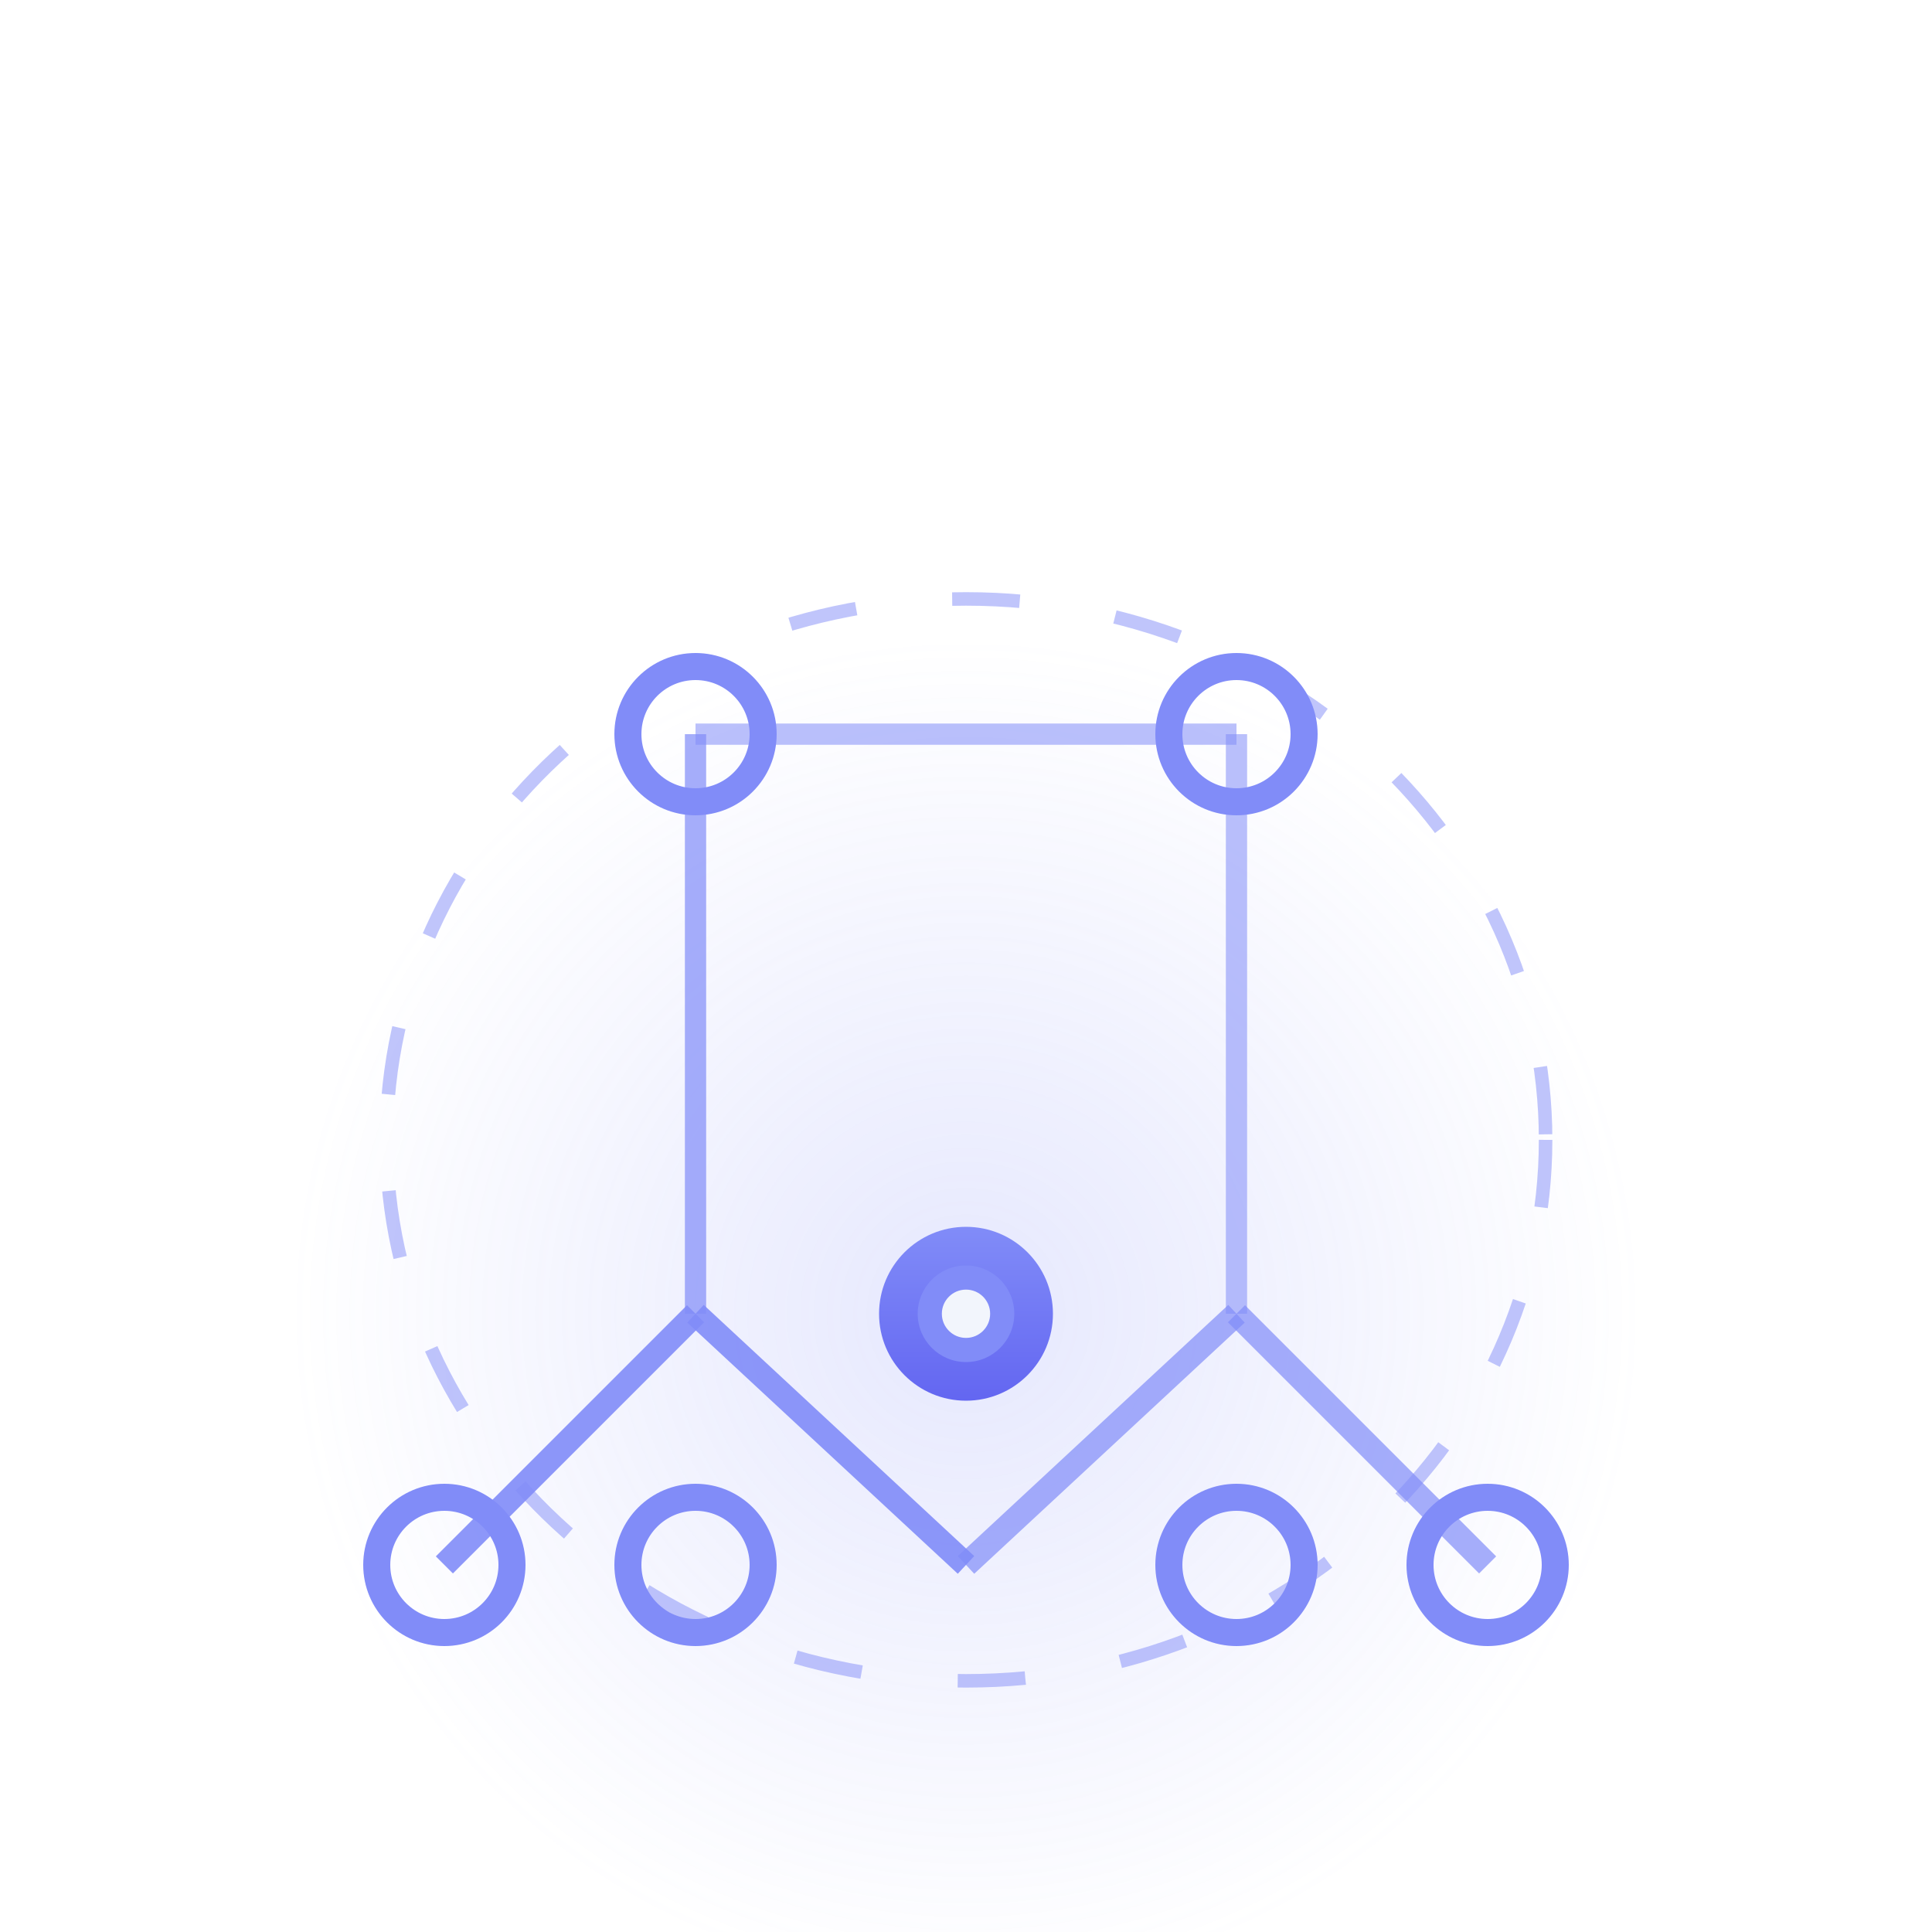
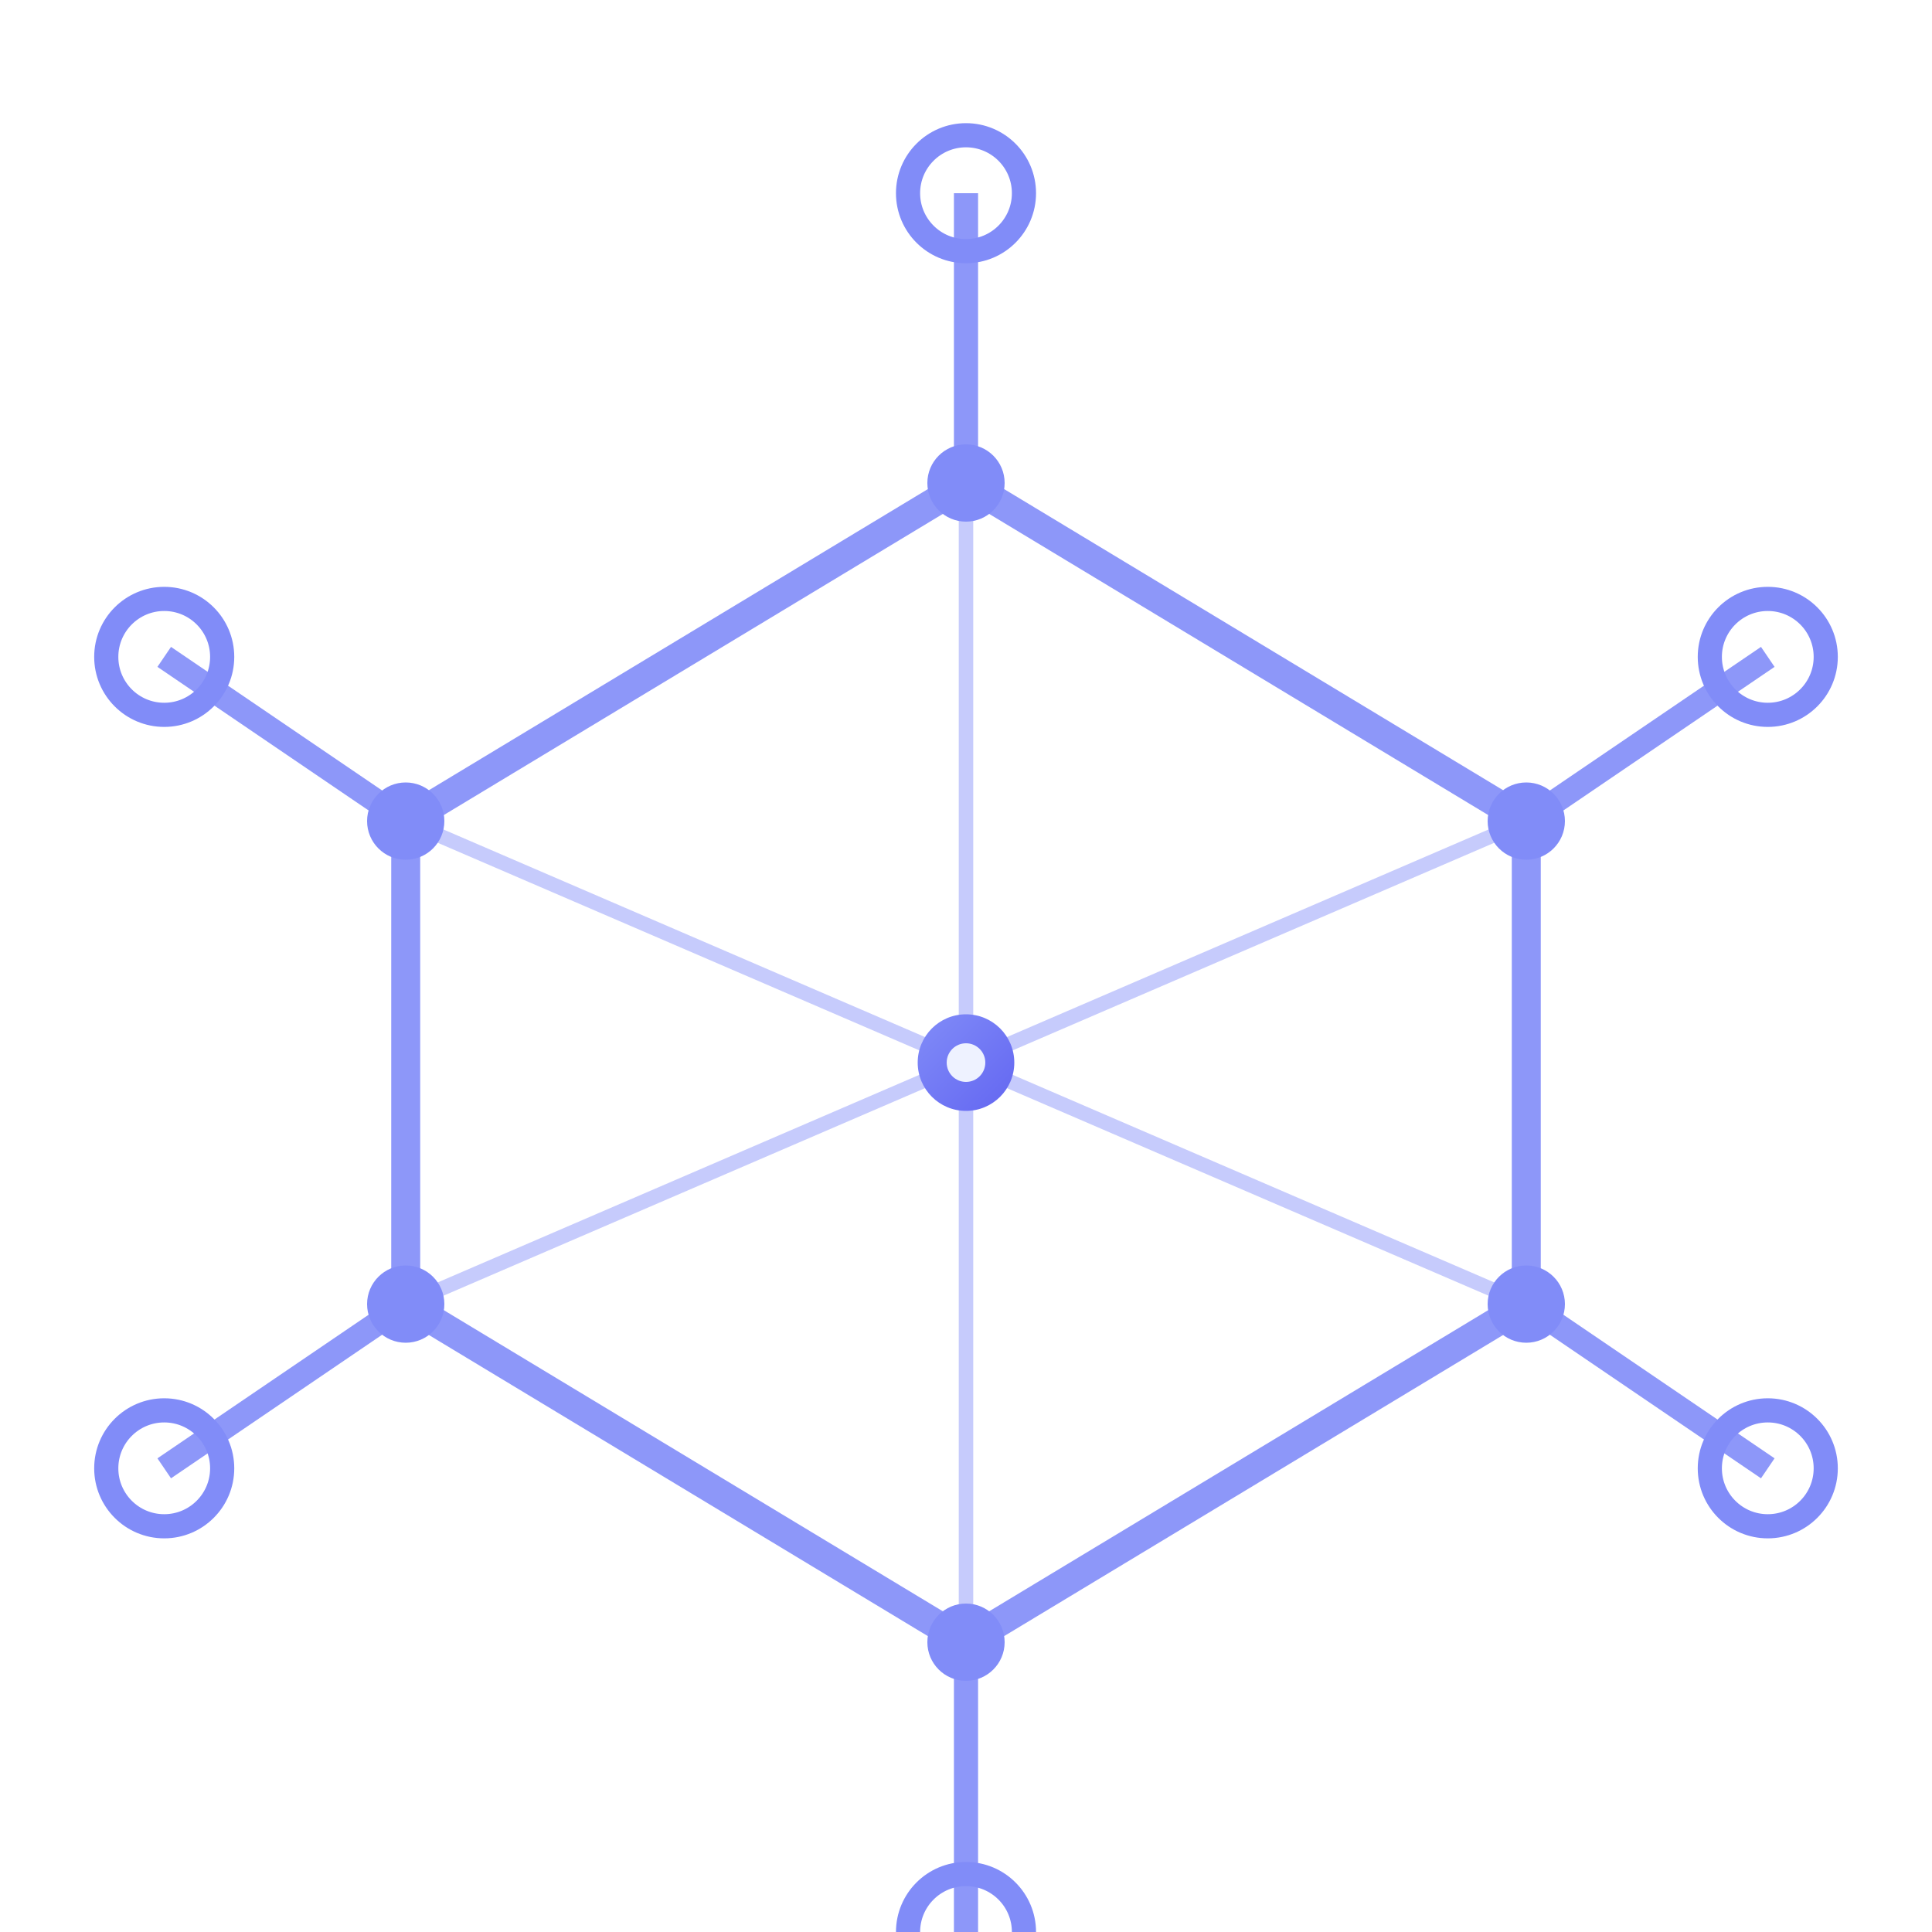
<svg xmlns="http://www.w3.org/2000/svg" viewBox="0 0 200 200" fill="none">
  <defs>
-     <linearGradient id="g" x1="0" y1="0" x2="0" y2="1">
+     <linearGradient id="grad" x1="0" y1="0" x2="1" y2="1">
      <stop offset="0%" stop-color="#818cf8" />
      <stop offset="100%" stop-color="#6366f1" />
    </linearGradient>
-     <radialGradient id="glow" cx="100" cy="136" r="70" gradientUnits="userSpaceOnUse">
-       <stop offset="0%" stop-color="#818cf8" stop-opacity="0.2" />
-       <stop offset="100%" stop-color="#818cf8" stop-opacity="0" />
-     </radialGradient>
  </defs>
-   <circle cx="100" cy="136" r="70" fill="url(#glow)" />
-   <line x1="46" y1="162" x2="72" y2="136" stroke="#818cf8" stroke-width="2.5" stroke-opacity="0.9" />
-   <line x1="72" y1="136" x2="100" y2="162" stroke="#818cf8" stroke-width="2.5" stroke-opacity="0.9" />
-   <line x1="100" y1="162" x2="128" y2="136" stroke="#818cf8" stroke-width="2.5" stroke-opacity="0.7" />
-   <line x1="128" y1="136" x2="154" y2="162" stroke="#818cf8" stroke-width="2.5" stroke-opacity="0.7" />
-   <line x1="72" y1="136" x2="72" y2="76" stroke="#818cf8" stroke-width="2.2" stroke-opacity="0.7" />
-   <line x1="128" y1="136" x2="128" y2="76" stroke="#818cf8" stroke-width="2.2" stroke-opacity="0.55" />
-   <line x1="72" y1="76" x2="128" y2="76" stroke="#818cf8" stroke-width="2.2" stroke-opacity="0.55" />
-   <ellipse cx="100" cy="118" rx="60" ry="56" fill="none" stroke="#818cf8" stroke-width="1.4" stroke-dasharray="7 10" opacity="0.5" />
-   <circle cx="100" cy="136" r="9" fill="url(#g)" />
-   <circle cx="100" cy="136" r="5" fill="#818cf8" />
-   <circle cx="100" cy="136" r="2.5" fill="#f8fafc" opacity="0.95" />
-   <circle cx="46" cy="162" r="7" fill="none" stroke="#818cf8" stroke-width="2.8" />
-   <circle cx="72" cy="162" r="7" fill="none" stroke="#818cf8" stroke-width="2.8" />
-   <circle cx="128" cy="162" r="7" fill="none" stroke="#818cf8" stroke-width="2.8" />
-   <circle cx="154" cy="162" r="7" fill="none" stroke="#818cf8" stroke-width="2.8" />
-   <circle cx="72" cy="76" r="7" fill="none" stroke="#818cf8" stroke-width="2.8" />
-   <circle cx="128" cy="76" r="7" fill="none" stroke="#818cf8" stroke-width="2.8" />
+   <line x1="100" y1="50" x2="100" y2="20" stroke="#818cf8" stroke-width="2.5" stroke-opacity="0.9" />
+   <line x1="158" y1="85" x2="183" y2="68" stroke="#818cf8" stroke-width="2.5" stroke-opacity="0.9" />
+   <line x1="158" y1="135" x2="183" y2="152" stroke="#818cf8" stroke-width="2.5" stroke-opacity="0.9" />
+   <line x1="100" y1="170" x2="100" y2="200" stroke="#818cf8" stroke-width="2.5" stroke-opacity="0.9" />
+   <line x1="42" y1="135" x2="17" y2="152" stroke="#818cf8" stroke-width="2.5" stroke-opacity="0.9" />
+   <line x1="42" y1="85" x2="17" y2="68" stroke="#818cf8" stroke-width="2.5" stroke-opacity="0.9" />
+   <polygon points="100,50 158,85 158,135 100,170 42,135 42,85" fill="none" stroke="#818cf8" stroke-width="3" stroke-opacity="0.9" />
+   <line x1="100" y1="50" x2="100" y2="170" stroke="#818cf8" stroke-width="1.5" stroke-opacity="0.45" />
+   <line x1="42" y1="85" x2="158" y2="135" stroke="#818cf8" stroke-width="1.5" stroke-opacity="0.45" />
+   <line x1="158" y1="85" x2="42" y2="135" stroke="#818cf8" stroke-width="1.5" stroke-opacity="0.45" />
+   <circle cx="100" cy="110" r="5" fill="url(#grad)" />
+   <circle cx="100" cy="110" r="2" fill="#eef2ff" />
+   <circle cx="100" cy="20" r="6" fill="none" stroke="#818cf8" stroke-width="2.5" />
+   <circle cx="183" cy="68" r="6" fill="none" stroke="#818cf8" stroke-width="2.5" />
+   <circle cx="183" cy="152" r="6" fill="none" stroke="#818cf8" stroke-width="2.5" />
+   <circle cx="100" cy="200" r="6" fill="none" stroke="#818cf8" stroke-width="2.5" />
+   <circle cx="17" cy="152" r="6" fill="none" stroke="#818cf8" stroke-width="2.5" />
+   <circle cx="17" cy="68" r="6" fill="none" stroke="#818cf8" stroke-width="2.5" />
+   <circle cx="100" cy="50" r="4" fill="#818cf8" />
+   <circle cx="158" cy="85" r="4" fill="#818cf8" />
+   <circle cx="158" cy="135" r="4" fill="#818cf8" />
+   <circle cx="100" cy="170" r="4" fill="#818cf8" />
+   <circle cx="42" cy="135" r="4" fill="#818cf8" />
+   <circle cx="42" cy="85" r="4" fill="#818cf8" />
</svg>
